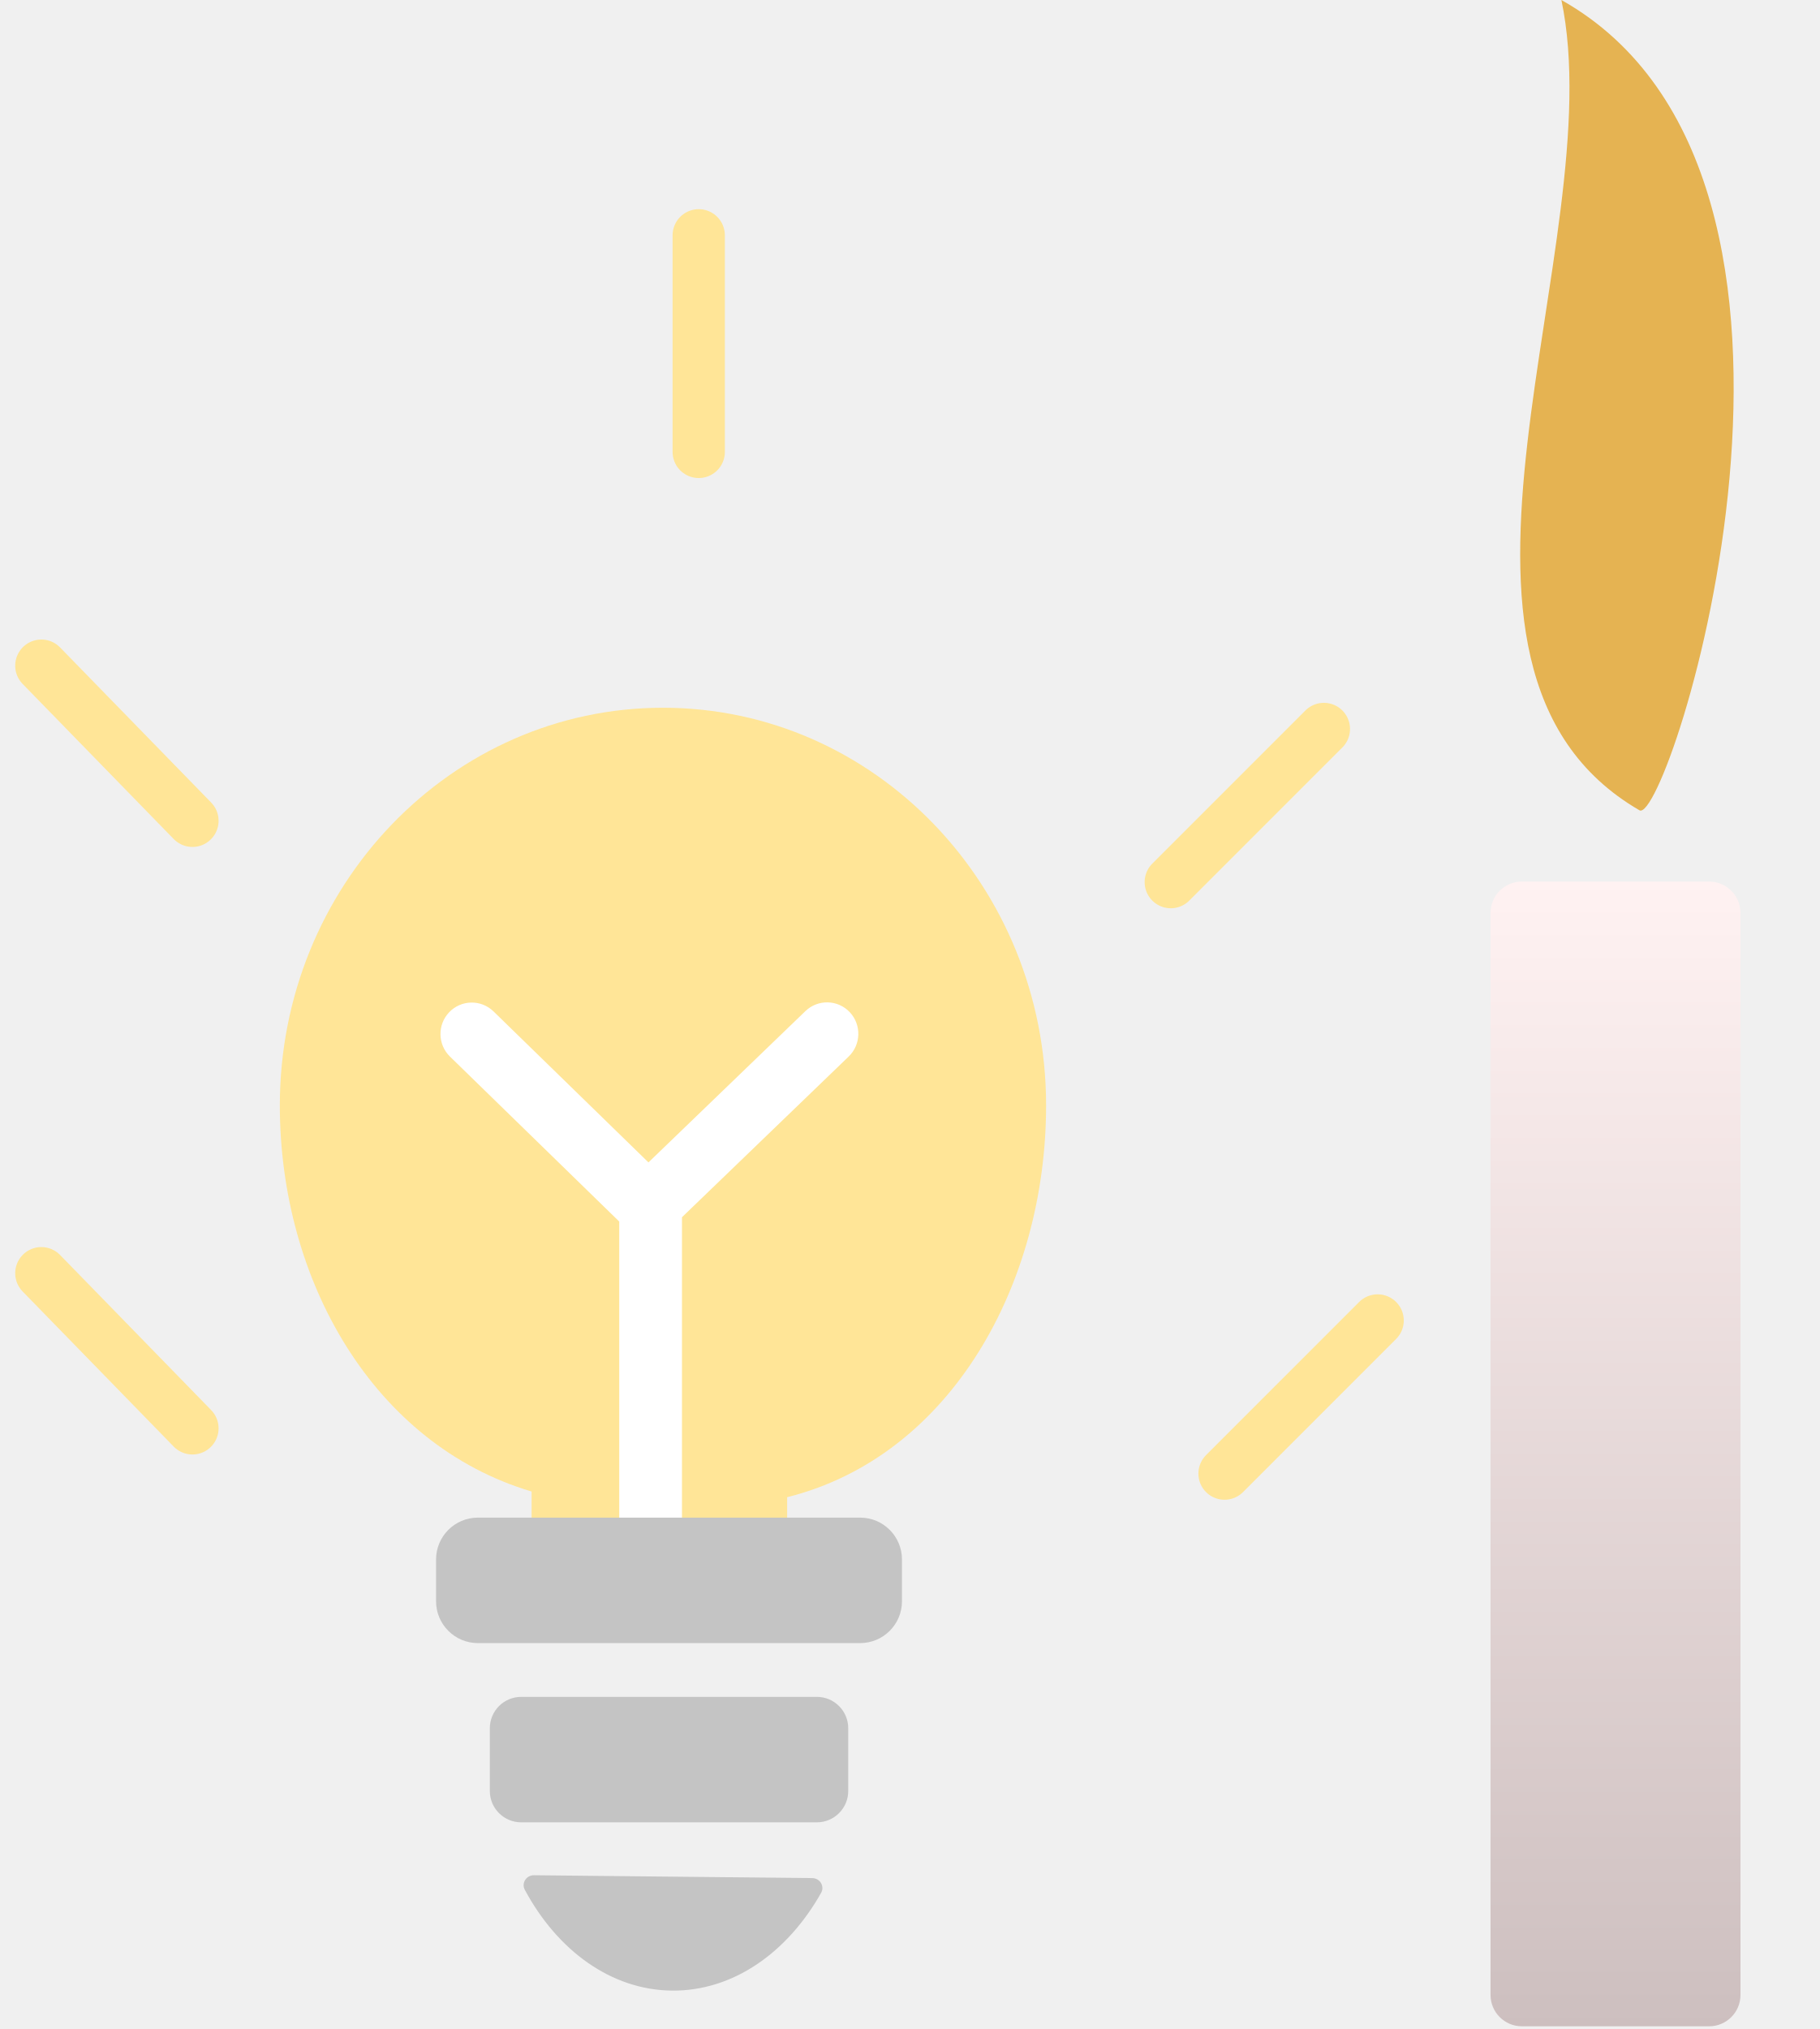
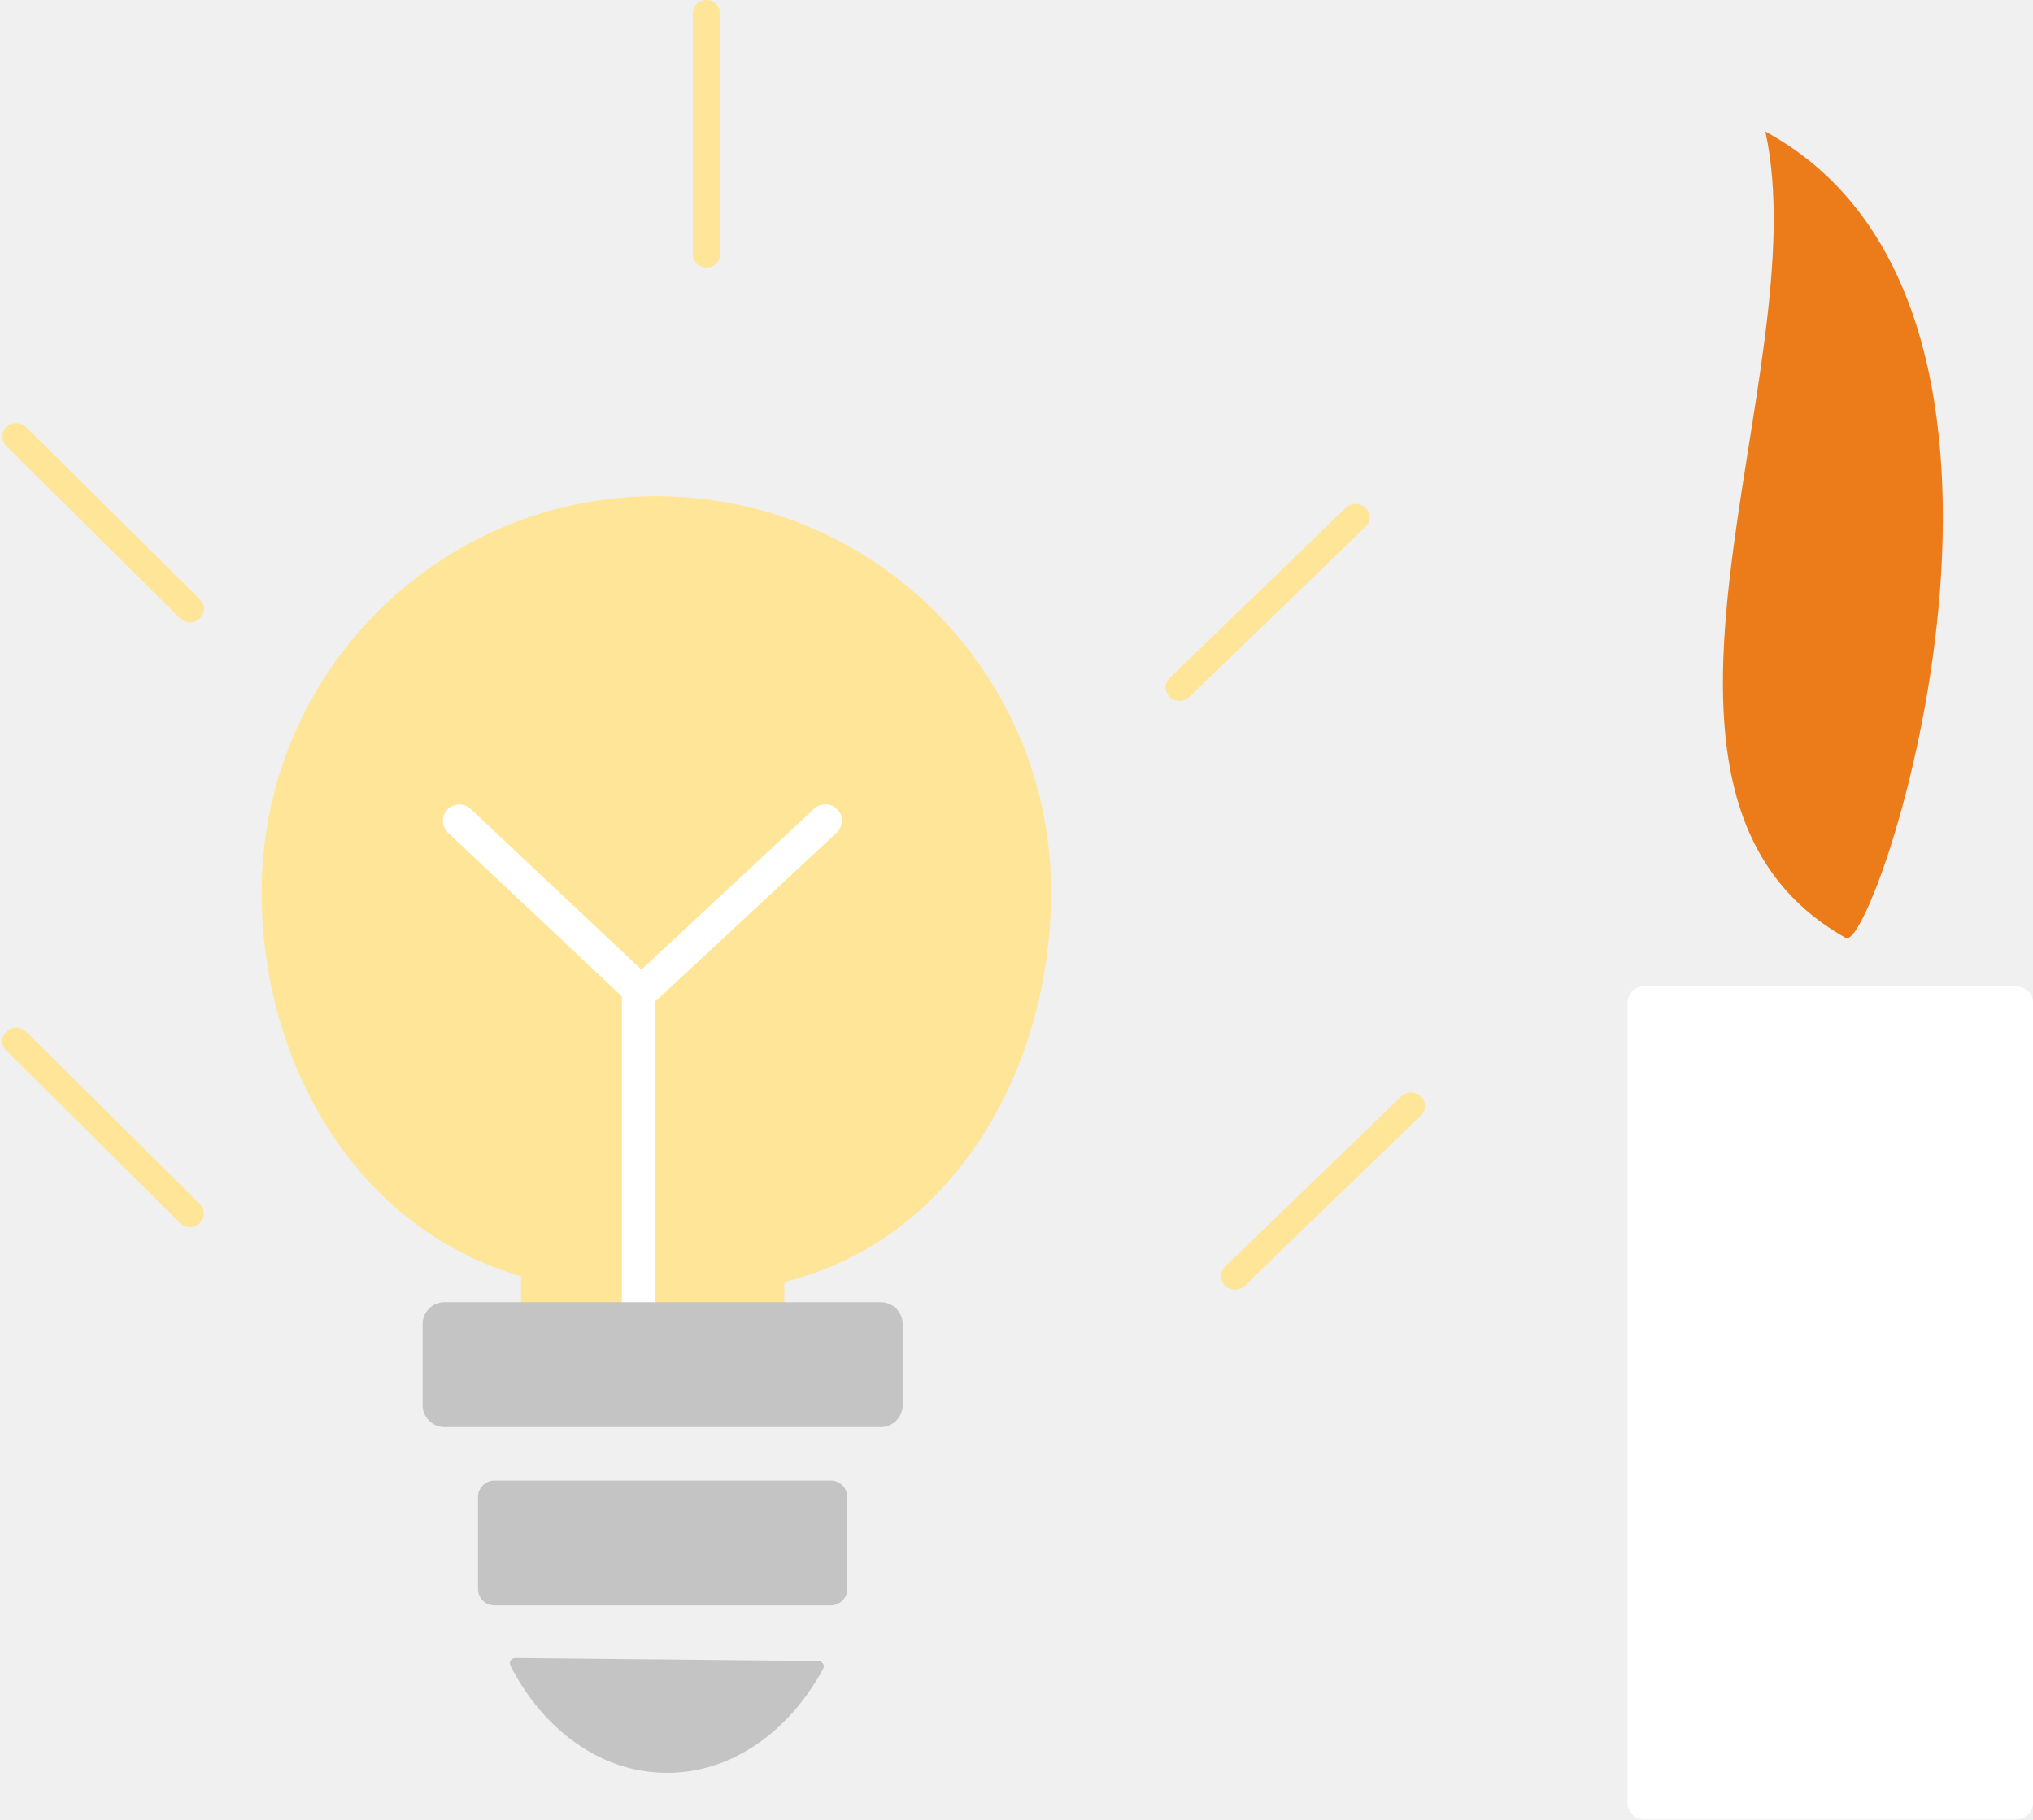
- <svg xmlns="http://www.w3.org/2000/svg" width="174" height="194" viewBox="0 0 174 194" fill="none">
-   <path fill-rule="evenodd" clip-rule="evenodd" d="M75.279 143.153C90.948 139.235 100.044 122.747 100.044 105.689C100.044 84.692 83.639 67.67 63.403 67.67C43.167 67.67 26.762 84.692 26.762 105.689C26.762 122.453 35.74 138.121 50.84 142.609V149.458H75.279V143.153Z" fill="#FFE597" />
-   <path d="M79.777 99.578L81.165 101.018V101.018L79.777 99.578ZM79.815 98.154L81.276 96.788L79.815 98.154ZM63.221 115.534L61.833 114.094L61.221 114.684V115.534H63.221ZM61.221 115.951H63.221V115.072L62.573 114.478L61.221 115.951ZM61.199 115.93L59.803 117.363L59.803 117.363L61.199 115.93ZM44.431 99.593L43.035 101.025L44.431 99.593ZM44.401 98.168L45.855 99.541L45.855 99.541L44.401 98.168ZM45.804 98.139L44.408 99.571H44.408L45.804 98.139ZM62.008 113.926L60.612 115.359L62 116.711L63.395 115.366L62.008 113.926ZM78.412 98.117L79.8 99.557V99.557L78.412 98.117ZM81.165 101.018C82.349 99.877 82.399 97.99 81.276 96.788L78.353 99.519C77.984 99.124 78.001 98.513 78.389 98.138L81.165 101.018ZM64.609 116.974L81.165 101.018L78.389 98.138L61.833 114.094L64.609 116.974ZM65.221 152.643V115.534H61.221V152.643H65.221ZM62.221 155.643C63.878 155.643 65.221 154.3 65.221 152.643H61.221C61.221 152.091 61.669 151.643 62.221 151.643V155.643ZM59.221 152.643C59.221 154.3 60.564 155.643 62.221 155.643V151.643C62.773 151.643 63.221 152.091 63.221 152.643H59.221ZM59.221 115.951V152.643H63.221V115.951H59.221ZM62.573 114.478C62.581 114.484 62.588 114.491 62.594 114.498L59.803 117.363C59.825 117.383 59.846 117.404 59.868 117.424L62.573 114.478ZM62.595 114.498L45.826 98.16L43.035 101.025L59.803 117.363L62.595 114.498ZM45.826 98.16C46.213 98.537 46.226 99.149 45.855 99.541L42.947 96.795C41.818 97.99 41.857 99.878 43.035 101.025L45.826 98.16ZM45.855 99.541C45.468 99.952 44.812 99.965 44.408 99.571L47.2 96.706C46.004 95.542 44.093 95.582 42.947 96.795L45.855 99.541ZM44.408 99.571L60.612 115.359L63.403 112.494L47.2 96.706L44.408 99.571ZM77.024 96.677L60.62 112.486L63.395 115.366L79.8 99.557L77.024 96.677ZM81.276 96.788C80.137 95.569 78.226 95.519 77.024 96.677L79.8 99.557C79.393 99.949 78.739 99.931 78.353 99.519L81.276 96.788Z" fill="white" />
-   <rect x="41.703" y="145.106" width="44.558" height="11.996" rx="4" fill="#C4C4C4" />
-   <rect x="46.845" y="162.244" width="34.276" height="11.996" rx="3" fill="#C4C4C4" />
-   <line x1="117.109" y1="140.897" x2="131.751" y2="126.255" stroke="#FFE597" stroke-width="5" stroke-linecap="round" stroke-linejoin="round" />
-   <line x1="111.968" y1="84.342" x2="126.61" y2="69.7" stroke="#FFE597" stroke-width="5" stroke-linecap="round" stroke-linejoin="round" />
-   <line x1="66.823" y1="43.207" x2="66.823" y2="22.5" stroke="#FFE597" stroke-width="5" stroke-linecap="round" stroke-linejoin="round" />
-   <line x1="18.404" y1="78.479" x2="3.954" y2="63.648" stroke="#FFE597" stroke-width="5" stroke-linecap="round" stroke-linejoin="round" />
-   <line x1="18.404" y1="136.569" x2="3.954" y2="121.737" stroke="#FFE597" stroke-width="5" stroke-linecap="round" stroke-linejoin="round" />
-   <path fill-rule="evenodd" clip-rule="evenodd" d="M78.528 180.981C78.887 180.344 78.414 179.578 77.682 179.571L51.065 179.299C50.333 179.291 49.845 180.047 50.191 180.692C53.292 186.471 58.423 190.269 64.263 190.329C70.102 190.388 75.309 186.696 78.528 180.981ZM47.076 167.527L47.078 167.383C47.077 167.407 47.077 167.431 47.077 167.455C47.076 167.479 47.076 167.503 47.076 167.527Z" fill="#C4C4C4" />
-   <rect x="142.549" y="84.29" width="23.903" height="109.452" rx="3" fill="url(#paint0_linear)" />
-   <path d="M149.325 0C154.225 23.264 133.269 63.827 156.79 77.474C159.537 79.067 179.494 16.997 149.325 0Z" fill="#E5B352" />
-   <defs>
-     <linearGradient id="paint0_linear" x1="155" y1="194" x2="155" y2="84" gradientUnits="userSpaceOnUse">
-       <stop stop-color="#CDBFBF" />
-       <stop offset="1" stop-color="#FFF2F2" />
-     </linearGradient>
-   </defs>
+ <svg xmlns="http://www.w3.org/2000/svg" width="371" height="332" viewBox="0 0 371 332" fill="none">
+   <path fill-rule="evenodd" clip-rule="evenodd" d="M143.13 233.912C173.935 226.471 191.818 195.154 191.818 162.754C191.818 122.872 159.567 90.542 119.783 90.542C79.999 90.542 47.748 122.872 47.748 162.754C47.748 194.596 65.399 224.354 95.084 232.879V245.889H143.13V233.912Z" fill="#FFE597" />
+   <path d="M151.327 150.48L149.964 149.016V149.016L151.327 150.48ZM151.364 149.08L149.926 150.47L149.926 150.47L151.364 149.08ZM118.775 180.789L120.138 182.252L120.138 182.252L118.775 180.789ZM117.79 181.018L118.354 179.1L116.259 178.483L115.829 180.625L117.79 181.018ZM117.528 181.512L116.097 180.114L116.097 180.114L117.528 181.512ZM117.493 181.546L116.13 180.082L115.493 180.675V181.546H117.493ZM115.493 180.97H117.493V180.106L116.864 179.514L115.493 180.97ZM83.135 150.511L84.505 149.055L83.135 150.511ZM83.105 149.111L84.536 150.509L84.536 150.509L83.105 149.111ZM84.533 149.081L83.162 150.538L83.162 150.538L84.533 149.081ZM116.397 179.075L115.026 180.531L115.685 181.152L116.587 181.065L116.397 179.075ZM117.285 179.459L115.703 180.682L117.258 182.694L118.846 180.708L117.285 179.459ZM117.385 179.351L118.747 180.815L118.747 180.815L117.385 179.351ZM149.937 149.042L148.574 147.578V147.578L149.937 149.042ZM152.69 151.944C153.913 150.805 153.963 148.891 152.801 147.689L149.926 150.47C149.532 150.062 149.549 149.403 149.964 149.016L152.69 151.944ZM120.138 182.252L152.69 151.944L149.964 149.016L117.412 179.325L120.138 182.252ZM117.225 182.937C118.203 183.225 119.323 183.011 120.138 182.252L117.412 179.325C117.683 179.073 118.046 179.009 118.354 179.1L117.225 182.937ZM115.829 180.625C115.867 180.433 115.96 180.254 116.097 180.114L118.958 182.91C119.372 182.486 119.64 181.963 119.751 181.412L115.829 180.625ZM116.097 180.114C116.108 180.103 116.119 180.092 116.13 180.082L118.856 183.01C118.89 182.978 118.924 182.945 118.958 182.91L116.097 180.114ZM119.493 252.838V181.546H115.493V252.838H119.493ZM116.493 255.838C118.15 255.838 119.493 254.495 119.493 252.838H115.493C115.493 252.286 115.941 251.838 116.493 251.838V255.838ZM113.493 252.838C113.493 254.495 114.836 255.838 116.493 255.838V251.838C117.045 251.838 117.493 252.286 117.493 252.838H113.493ZM113.493 180.97V252.838H117.493V180.97H113.493ZM116.864 179.514L84.505 149.055L81.764 151.968L114.122 182.427L116.864 179.514ZM84.505 149.055C84.918 149.444 84.932 150.103 84.536 150.509L81.675 147.713C80.507 148.908 80.547 150.822 81.764 151.968L84.505 149.055ZM84.536 150.509C84.16 150.893 83.553 150.906 83.162 150.538L85.903 147.625C84.708 146.499 82.823 146.538 81.675 147.713L84.536 150.509ZM83.162 150.538L115.026 180.531L117.767 177.618L85.903 147.625L83.162 150.538ZM116.493 177.07C116.397 177.07 116.301 177.075 116.206 177.084L116.587 181.065C116.556 181.069 116.524 181.07 116.493 181.07V177.07ZM118.867 178.235C118.321 177.53 117.46 177.07 116.493 177.07V181.07C116.17 181.07 115.882 180.914 115.703 180.682L118.867 178.235ZM116.022 177.887C115.914 177.988 115.814 178.096 115.723 178.21L118.846 180.708C118.816 180.746 118.783 180.782 118.747 180.815L116.022 177.887ZM148.574 147.578L116.022 177.887L118.747 180.815L151.3 150.506L148.574 147.578ZM152.801 147.689C151.66 146.509 149.776 146.459 148.574 147.578L151.3 150.506C150.906 150.872 150.3 150.856 149.926 150.47L152.801 147.689Z" fill="white" />
+   <rect x="77.122" y="237.624" width="87.6" height="22.786" rx="4" fill="#C4C4C4" />
+   <rect x="87.231" y="270.175" width="67.384" height="22.786" rx="3" fill="#C4C4C4" />
+   <line x1="2.5" y1="-2.5" x2="47.19" y2="-2.5" transform="matrix(0.71918 -0.694824 0.71918 0.694824 225.367 236.342)" stroke="#FFE597" stroke-width="5" stroke-linecap="round" stroke-linejoin="round" />
+   <line x1="2.5" y1="-2.5" x2="47.19" y2="-2.5" transform="matrix(0.71918 -0.694824 0.71918 0.694824 215.259 128.923)" stroke="#FFE597" stroke-width="5" stroke-linecap="round" stroke-linejoin="round" />
+   <line x1="128.922" y1="46.326" x2="128.922" y2="2.5" stroke="#FFE597" stroke-width="5" stroke-linecap="round" stroke-linejoin="round" />
+   <line x1="2.5" y1="-2.5" x2="47.167" y2="-2.5" transform="matrix(-0.710065 -0.704136 0.728164 -0.685403 38.2671 111.162)" stroke="#FFE597" stroke-width="5" stroke-linecap="round" stroke-linejoin="round" />
+   <line x1="2.5" y1="-2.5" x2="47.167" y2="-2.5" transform="matrix(-0.710065 -0.704136 0.728164 -0.685403 38.2671 221.496)" stroke="#FFE597" stroke-width="5" stroke-linecap="round" stroke-linejoin="round" />
+   <path fill-rule="evenodd" clip-rule="evenodd" d="M94.033 302.553C93.295 302.545 92.805 303.313 93.143 303.969C99.155 315.642 109.563 323.399 121.472 323.516C133.381 323.634 143.951 316.084 150.209 304.532C150.561 303.883 150.088 303.106 149.35 303.099L94.033 302.553Z" fill="#C4C4C4" />
+   <rect x="297" y="180" width="74" height="152" rx="3" fill="white" />
+   <path d="M322.163 24C331.795 68.188 290.598 145.232 336.839 171.151C342.239 174.178 381.473 56.284 322.163 24Z" fill="#EC7C19" />
</svg>
